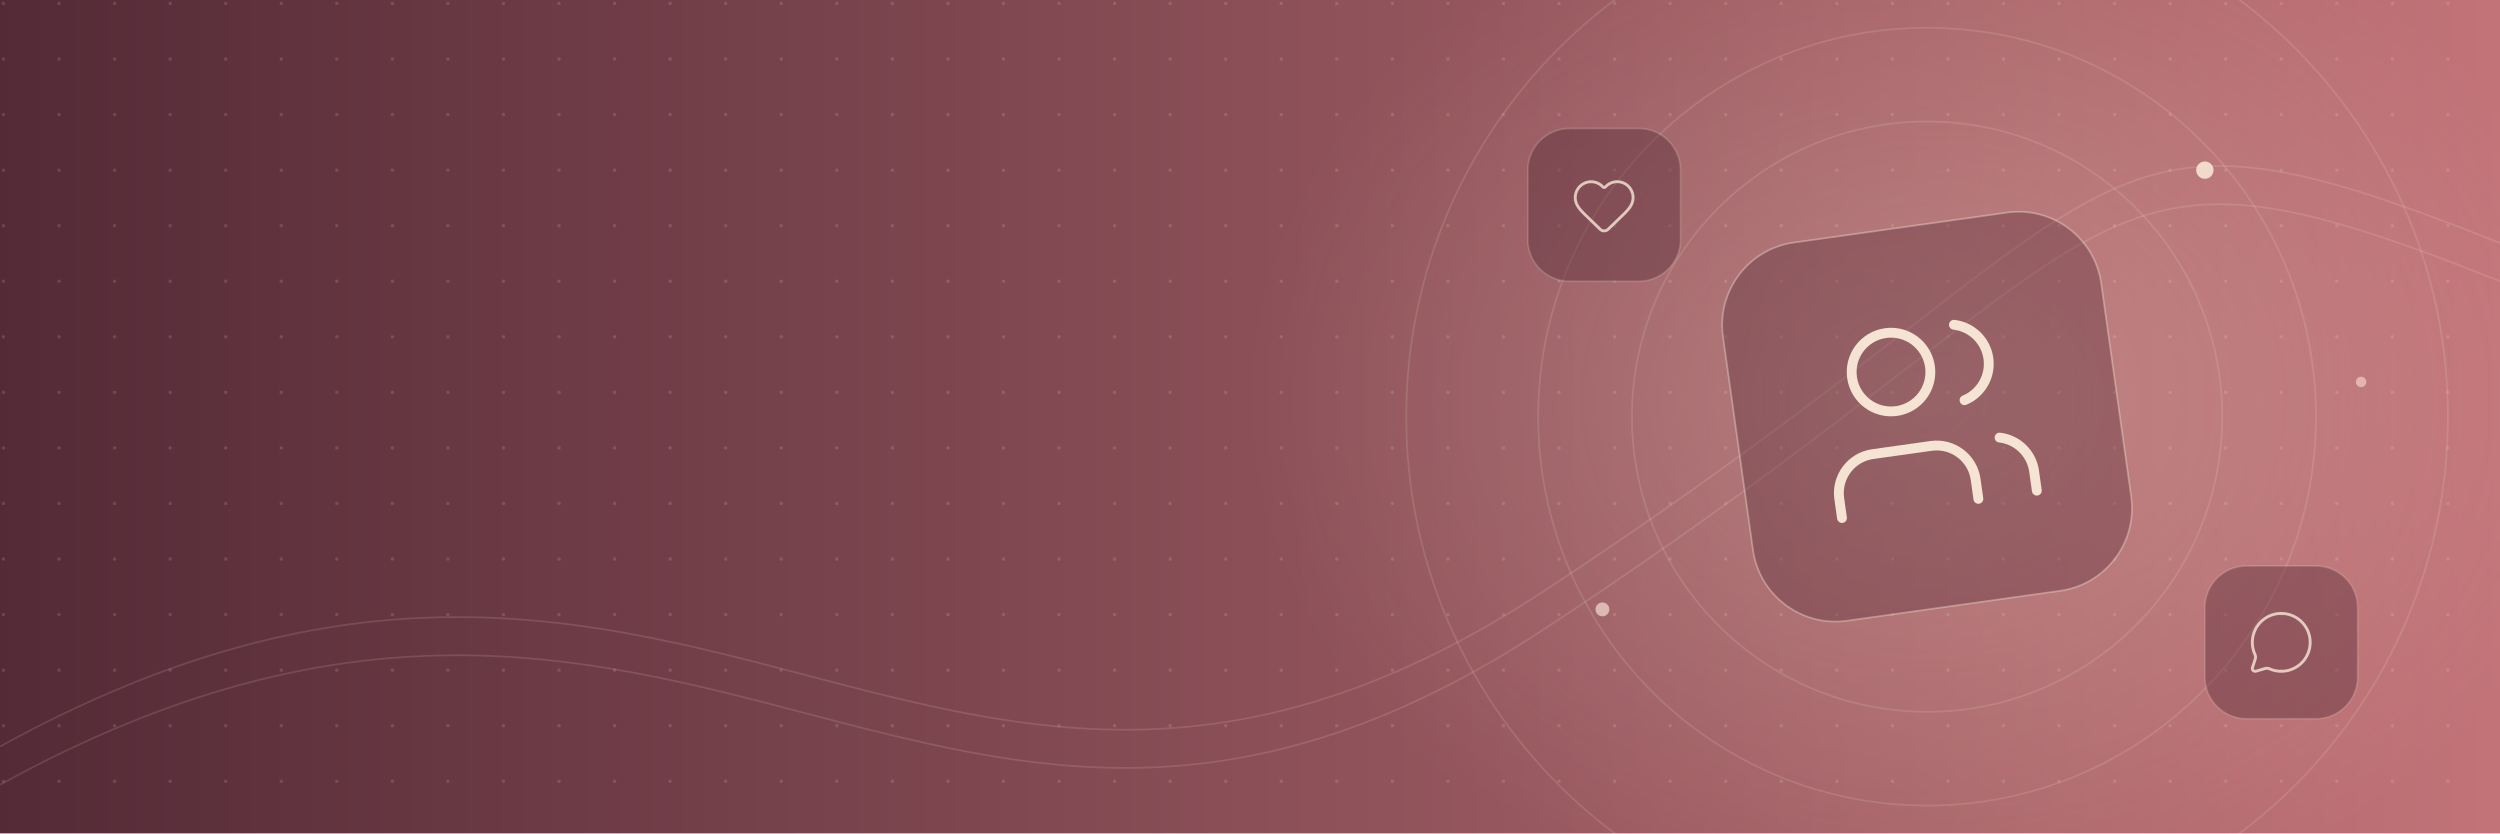
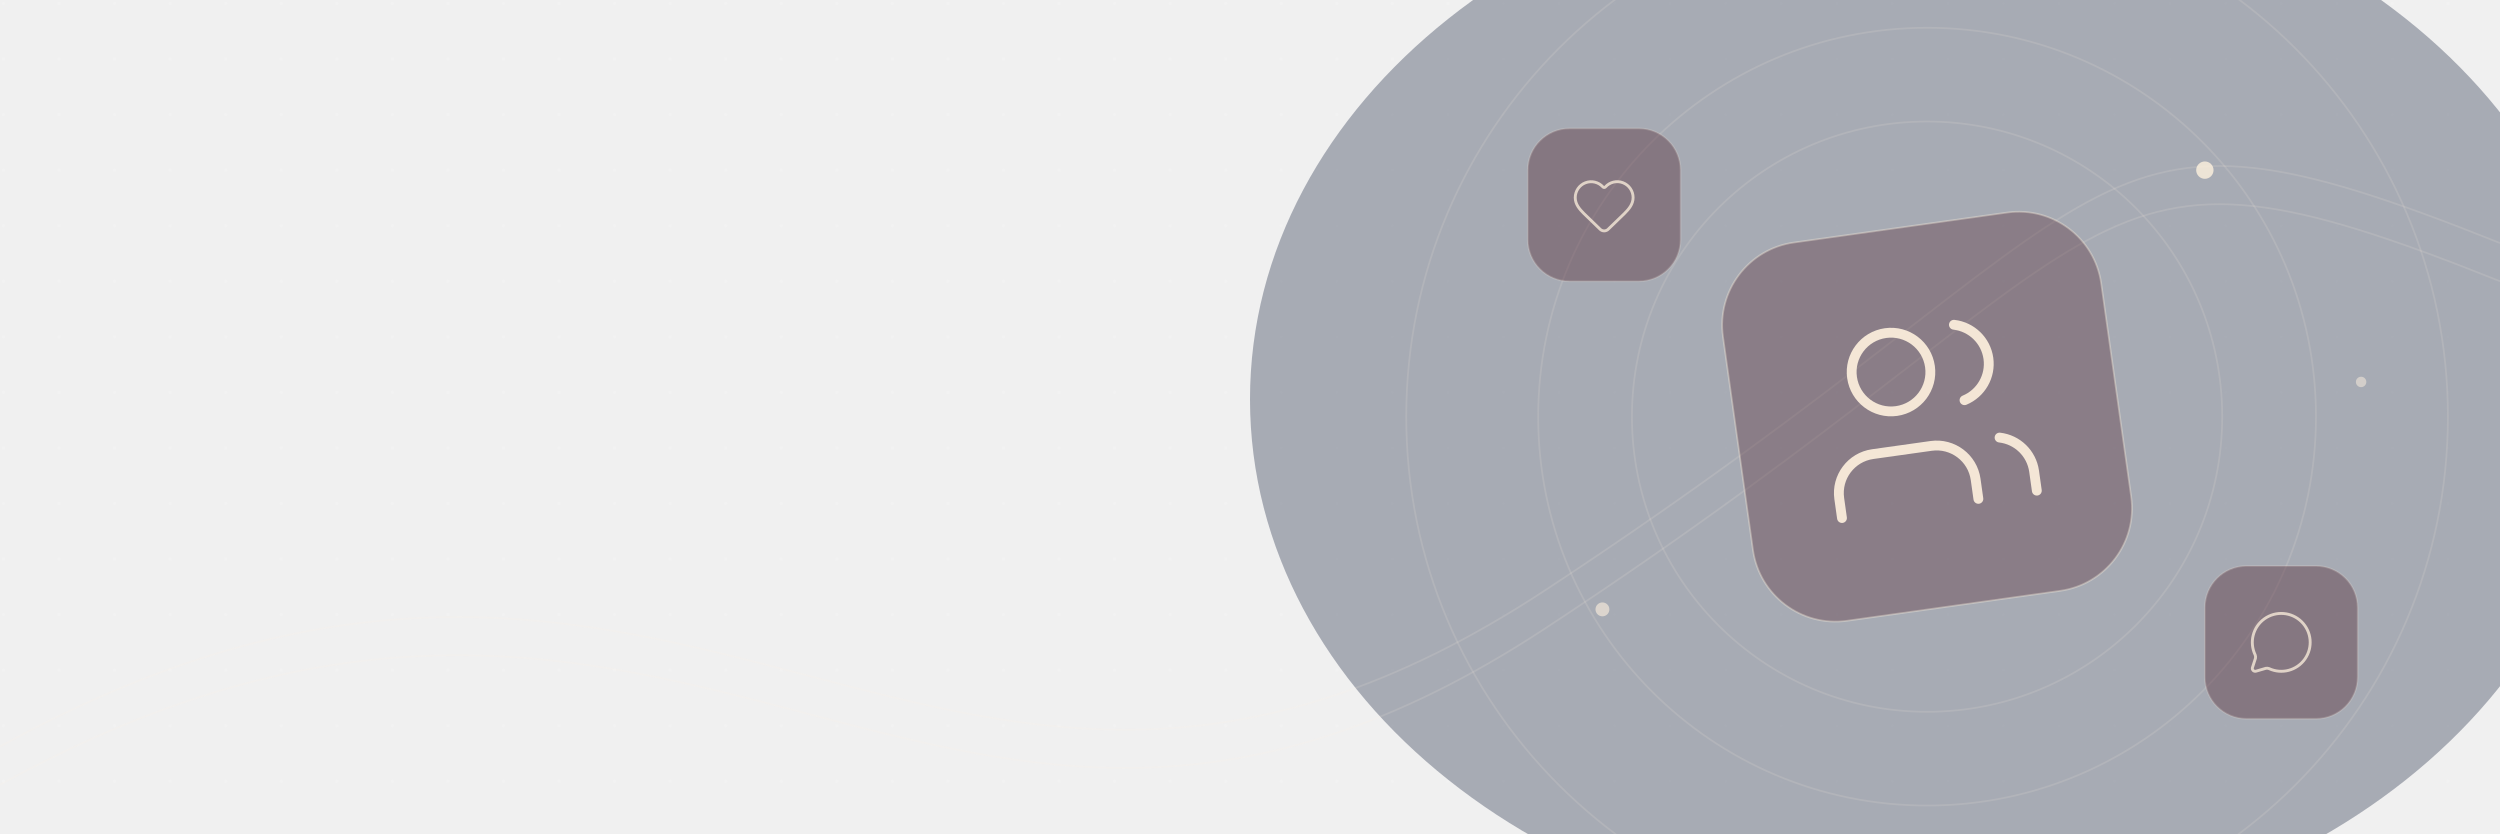
<svg xmlns="http://www.w3.org/2000/svg" width="1440" height="480" viewBox="0 0 1440 480" fill="none">
  <defs>
-     <linearGradient id="base">
-       <stop stop-color="#532a36" />
-       <stop offset="1" stop-color="#c27478" />
-     </linearGradient>
-     <radialGradient id="glow">
-       <stop stop-color="#fff2df" stop-opacity=".22" />
-       <stop offset="1" stop-color="#fff2df" stop-opacity="0" />
-     </radialGradient>
    <pattern id="dots" width="32" height="32" patternUnits="userSpaceOnUse">
-       <circle cx="2" cy="2" r="1" fill="#fff2df" opacity=".14" />
+       <circle cx="2" cy="2" r="1" fill="#ffffff" opacity=".12" />
    </pattern>
  </defs>
-   <path fill="url(#base)" d="M0 0h1440v480H0z" />
  <path fill="url(#dots)" d="M0 0h1440v480H0z" />
-   <ellipse cx="1110" cy="230" rx="390" ry="310" fill="url(#glow)" />
+   <ellipse cx="1110" cy="230" rx="390" ry="310" fill="#0b1633" opacity=".32" />
  <g stroke="#fff2df" stroke-opacity=".13">
    <circle cx="1110" cy="240" r="170" />
    <circle cx="1110" cy="240" r="224" />
    <circle cx="1110" cy="240" r="300" />
    <path d="M0 430C400 210 540 570 890 340S1190 40 1440 140M0 452C400 232 540 592 890 362S1190 62 1440 162" />
  </g>
  <g transform="rotate(-8 1110 240)">
    <rect x="1000" y="130" width="220" height="220" rx="48" fill="#532a36" fill-opacity=".35" stroke="#fff2df" stroke-opacity=".35" />
    <g transform="translate(1042 172)" opacity="0.9">
      <svg width="136" height="136" viewBox="0 0 24 24" fill="none" stroke="#fff2df" stroke-width="1" stroke-linecap="round" stroke-linejoin="round" class="lucide lucide-users" aria-hidden="true">
        <path d="M16 21v-2a4 4 0 0 0-4-4H6a4 4 0 0 0-4 4v2" />
        <path d="M16 3.128a4 4 0 0 1 0 7.744" />
        <path d="M22 21v-2a4 4 0 0 0-3-3.87" />
        <circle cx="9" cy="7" r="4" />
      </svg>
    </g>
  </g>
  <rect x="880" y="74" width="88" height="88" rx="24" fill="#532a36" fill-opacity=".4" stroke="#fff2df" stroke-opacity=".18" />
  <g transform="translate(904 98)" opacity="0.75">
    <svg width="40" height="40" viewBox="0 0 24 24" fill="none" stroke="#fff2df" stroke-width="1" stroke-linecap="round" stroke-linejoin="round" class="lucide lucide-heart" aria-hidden="true">
      <path d="M2 9.5a5.5 5.5 0 0 1 9.591-3.676.56.56 0 0 0 .818 0A5.49 5.49 0 0 1 22 9.5c0 2.29-1.5 4-3 5.5l-5.492 5.313a2 2 0 0 1-3 .019L5 15c-1.5-1.5-3-3.2-3-5.5" />
    </svg>
  </g>
  <rect x="1270" y="326" width="88" height="88" rx="24" fill="#532a36" fill-opacity=".4" stroke="#fff2df" stroke-opacity=".18" />
  <g transform="translate(1294 350)" opacity="0.75">
    <svg width="40" height="40" viewBox="0 0 24 24" fill="none" stroke="#fff2df" stroke-width="1" stroke-linecap="round" stroke-linejoin="round" class="lucide lucide-message-circle" aria-hidden="true">
      <path d="M2.992 16.342a2 2 0 0 1 .094 1.167l-1.065 3.29a1 1 0 0 0 1.236 1.168l3.413-.998a2 2 0 0 1 1.099.092 10 10 0 1 0-4.777-4.719" />
    </svg>
  </g>
  <g fill="#fff2df">
    <circle cx="1270" cy="98" r="5" opacity=".8" />
    <circle cx="923" cy="351" r="4" opacity=".6" />
    <circle cx="1360" cy="220" r="3" opacity=".5" />
  </g>
</svg>
